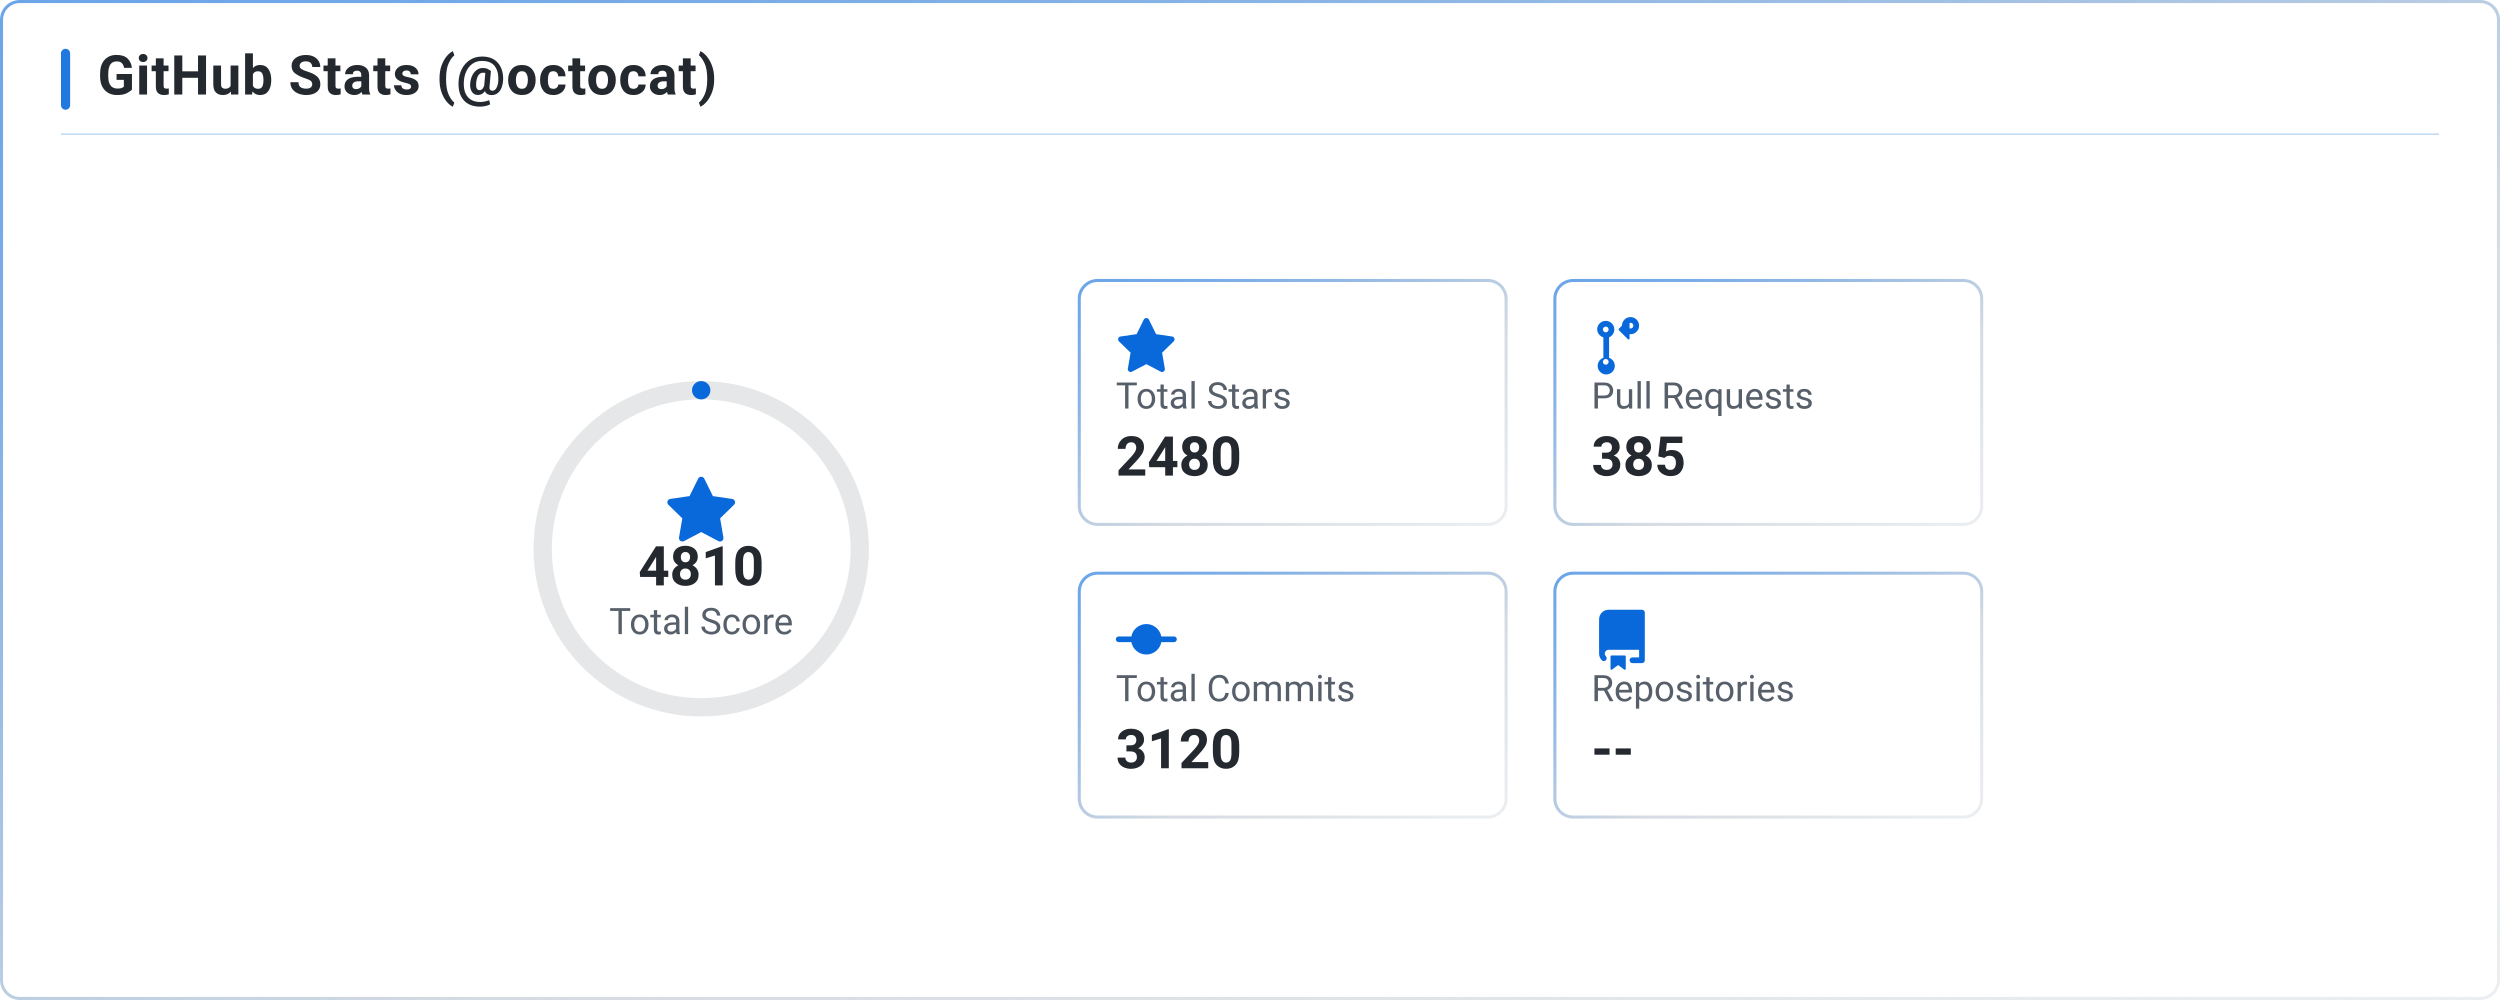
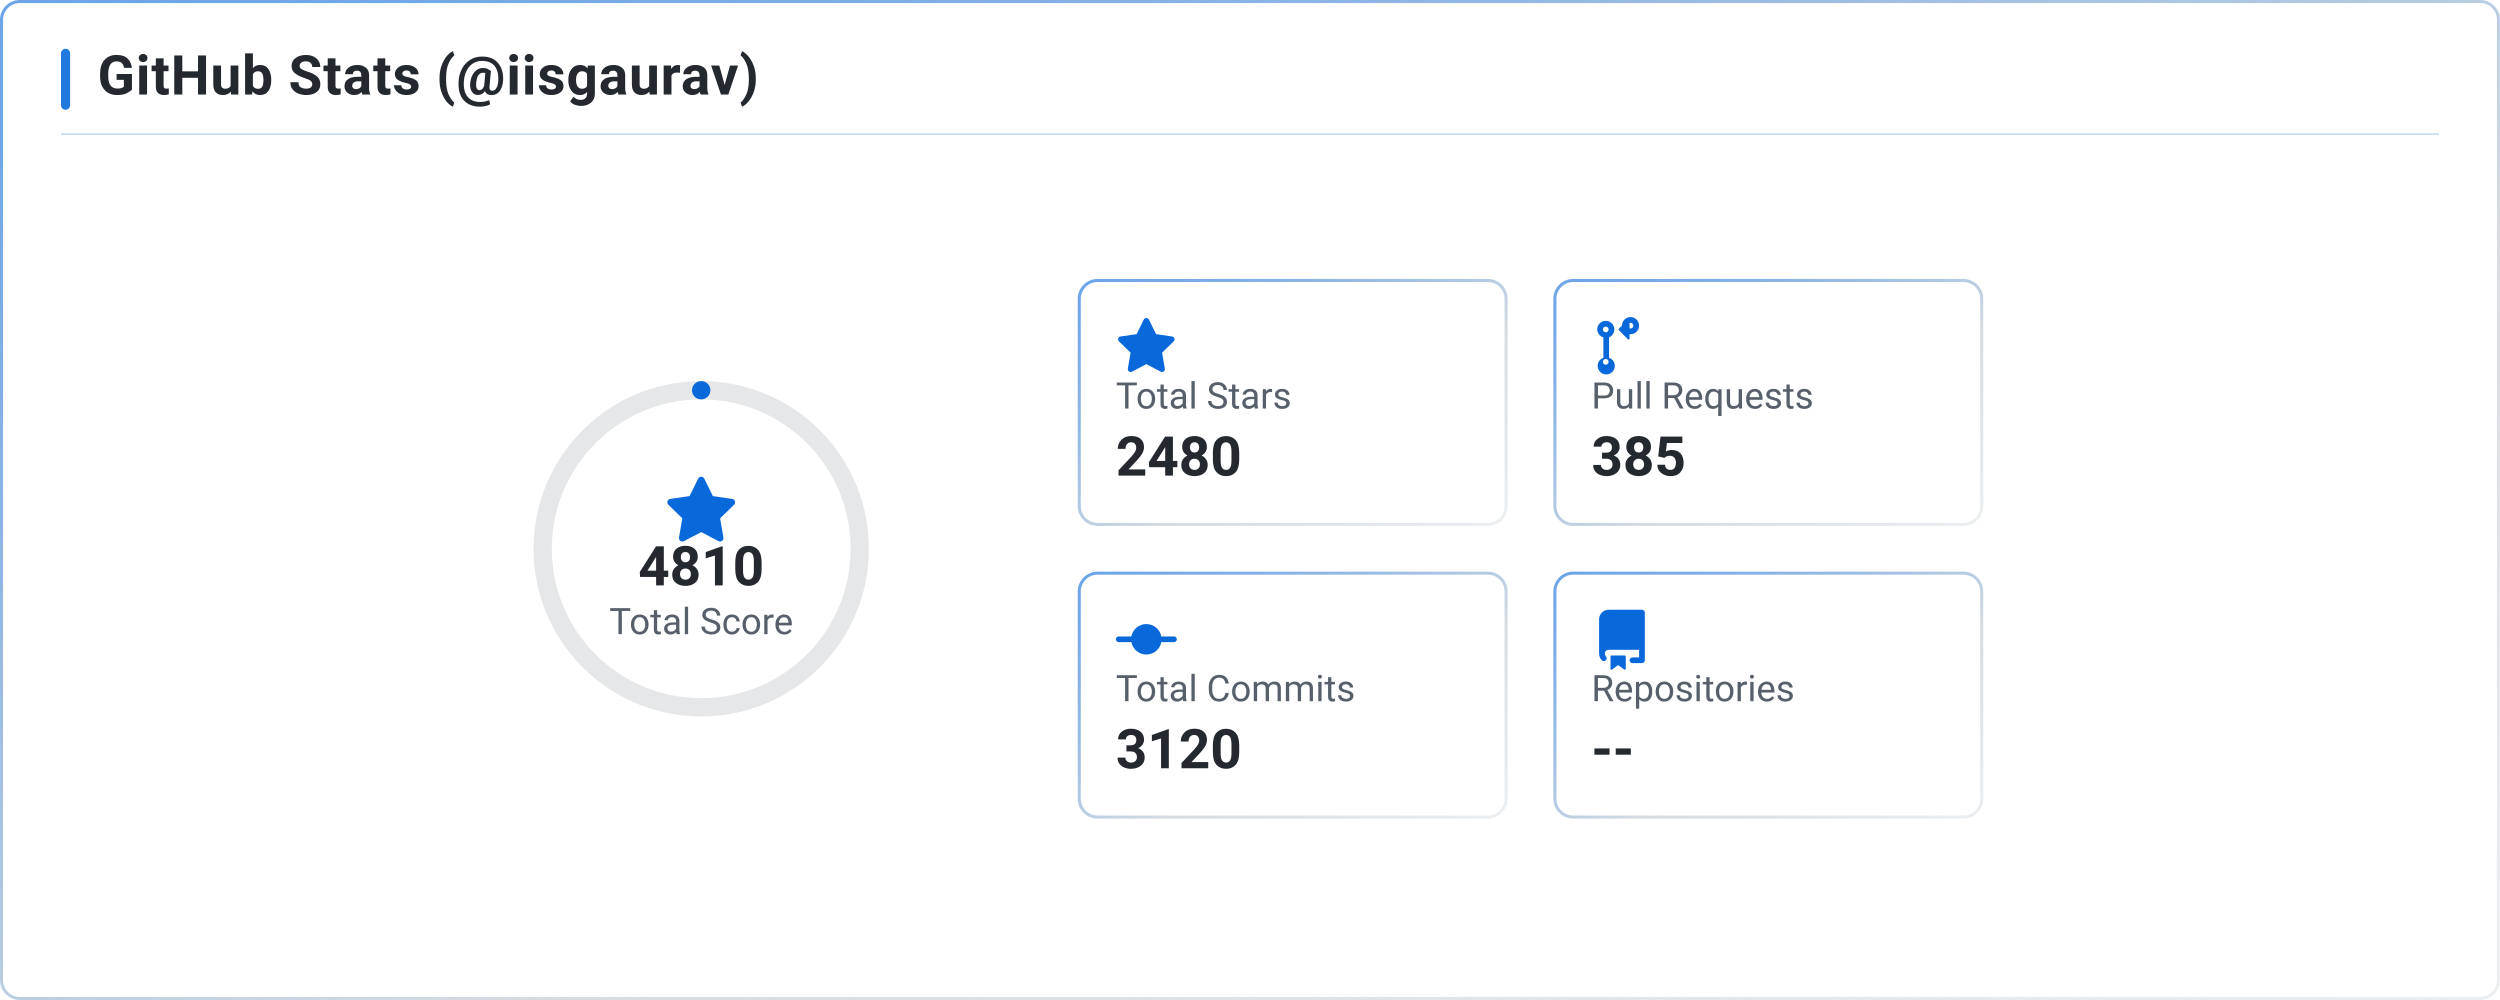
<svg xmlns="http://www.w3.org/2000/svg" width="820" height="328" viewBox="0 0 820 328" role="img">
  <defs>
    <linearGradient id="pf-progress-grad" x1="0%" y1="0%" x2="100%" y2="0%">
      <stop offset="0%" stop-color="#0969DA" stop-opacity="0.75" />
      <stop offset="70%" stop-color="#0969DA" />
      <stop offset="100%" stop-color="#8250DF" stop-opacity="0.9" />
    </linearGradient>
    <linearGradient id="pf-card-border" x1="0%" y1="0%" x2="100%" y2="100%">
      <stop offset="0%" stop-color="#0969DA" stop-opacity="0.6" />
      <stop offset="60%" stop-color="#D0D7DE" stop-opacity="0.9" />
      <stop offset="100%" stop-color="#D0D7DE" stop-opacity="0.4" />
    </linearGradient>
    <linearGradient id="pf-card-bg" x1="0%" y1="0%" x2="0%" y2="100%">
      <stop offset="0%" stop-color="transparent" stop-opacity="0.95" />
      <stop offset="100%" stop-color="transparent" stop-opacity="0.8" />
    </linearGradient>
    <linearGradient id="pf-card-gradient" x1="0%" y1="0%" x2="100%" y2="0%">
      <stop offset="0%" stop-color="#3b0918" />
      <stop offset="50%" stop-color="#1e1333" />
      <stop offset="100%" stop-color="#091629" />
    </linearGradient>
    <linearGradient id="pf-track-bg" x1="0%" y1="0%" x2="100%" y2="0%">
      <stop offset="0%" stop-color="#57606A" stop-opacity="0.15" />
      <stop offset="100%" stop-color="#57606A" stop-opacity="0.08" />
    </linearGradient>
    <linearGradient id="pf-badge-0" x1="0%" y1="0%" x2="100%" y2="100%">
      <stop offset="0%" stop-color="#3B82F6" stop-opacity="0.25" />
      <stop offset="100%" stop-color="#3B82F6" stop-opacity="0.1" />
    </linearGradient>
    <linearGradient id="pf-badge-1" x1="0%" y1="0%" x2="100%" y2="100%">
      <stop offset="0%" stop-color="#10B981" stop-opacity="0.25" />
      <stop offset="100%" stop-color="#10B981" stop-opacity="0.1" />
    </linearGradient>
    <linearGradient id="pf-badge-2" x1="0%" y1="0%" x2="100%" y2="100%">
      <stop offset="0%" stop-color="#8B5CF6" stop-opacity="0.25" />
      <stop offset="100%" stop-color="#8B5CF6" stop-opacity="0.1" />
    </linearGradient>
    <linearGradient id="pf-badge-3" x1="0%" y1="0%" x2="100%" y2="100%">
      <stop offset="0%" stop-color="#F59E0B" stop-opacity="0.25" />
      <stop offset="100%" stop-color="#F59E0B" stop-opacity="0.1" />
    </linearGradient>
    <linearGradient id="pf-badge-4" x1="0%" y1="0%" x2="100%" y2="100%">
      <stop offset="0%" stop-color="#EF4444" stop-opacity="0.25" />
      <stop offset="100%" stop-color="#EF4444" stop-opacity="0.1" />
    </linearGradient>
    <linearGradient id="pf-badge-5" x1="0%" y1="0%" x2="100%" y2="100%">
      <stop offset="0%" stop-color="#06B6D4" stop-opacity="0.25" />
      <stop offset="100%" stop-color="#06B6D4" stop-opacity="0.1" />
    </linearGradient>
    <linearGradient id="pf-badge-6" x1="0%" y1="0%" x2="100%" y2="100%">
      <stop offset="0%" stop-color="#EC4899" stop-opacity="0.25" />
      <stop offset="100%" stop-color="#EC4899" stop-opacity="0.1" />
    </linearGradient>
    <linearGradient id="pf-badge-7" x1="0%" y1="0%" x2="100%" y2="100%">
      <stop offset="0%" stop-color="#84CC16" stop-opacity="0.25" />
      <stop offset="100%" stop-color="#84CC16" stop-opacity="0.1" />
    </linearGradient>
  </defs>
  <svg x="0" y="0" width="820" height="328" viewBox="0 0 820 328" fill="none" role="group">
    <rect x="0.5" y="0.5" width="819" height="327" fill="url(#pf-card-bg)" stroke="url(#pf-card-border)" stroke-width="1" rx="6" />
    <rect x="20" y="16" width="3" height="20" rx="1.5" fill="#0969DA" opacity="0.9" />
-     <text x="32" y="31" font-family="system-ui, -apple-system, BlinkMacSystemFont, 'Segoe UI', Roboto, Helvetica, Arial, sans-serif" font-size="18" font-weight="700" fill="#24292F" letter-spacing="0.3">GitHub Stats (@octocat)</text>
+     <text x="32" y="31" font-family="system-ui, -apple-system, BlinkMacSystemFont, 'Segoe UI', Roboto, Helvetica, Arial, sans-serif" font-size="18" font-weight="700" fill="#24292F" letter-spacing="0.3">GitHub Stats (@iisgaurav)</text>
    <line x1="20" y1="44" x2="800" y2="44" stroke="#0969DA" stroke-width="0.5" stroke-opacity="0.25" />
    <g>
      <circle cx="230.0" cy="180.0" r="52.0" fill="none" stroke="#57606A" stroke-width="6" stroke-opacity="0.15" />
      <circle cx="230.0" cy="180.0" r="52.0" fill="none" stroke="#0969DA" stroke-width="6" stroke-dasharray="326.725" stroke-dashoffset="326.725" transform="rotate(-90 230.0 180.0)" stroke-linecap="round">
        <animate attributeName="stroke-dashoffset" from="326.725" to="0.0" dur="1s" fill="freeze" calcMode="spline" keySplines="0.4 0 0.2 1" />
      </circle>
      <svg x="218.0" y="156.0" width="24" height="24" viewBox="0 0 16 16" fill="#0969DA">
        <path d="M8 .25a.75.75 0 01.673.418l1.882 3.815 4.21.612a.75.75 0 01.416 1.279l-3.046 2.97.719 4.192a.75.75 0 01-1.088.791L8 12.347l-3.766 1.98a.75.75 0 01-1.088-.79l.72-4.194L.818 6.374a.75.75 0 01.416-1.28l4.21-.611L7.327.668A.75.75 0 018 .25z" />
      </svg>
      <text x="230.0" y="192.0" font-family="system-ui, -apple-system, BlinkMacSystemFont, 'Segoe UI', Roboto, Helvetica, Arial, sans-serif" font-size="18" font-weight="700" fill="#24292F" text-anchor="middle">4810</text>
      <text x="230.0" y="208.0" font-family="system-ui, -apple-system, BlinkMacSystemFont, 'Segoe UI', Roboto, Helvetica, Arial, sans-serif" font-size="12" fill="#57606A" text-anchor="middle">Total Score</text>
    </g>
    <g>
      <rect x="354" y="92" width="140" height="80" fill="url(#pf-card-bg)" stroke="url(#pf-card-border)" stroke-width="1" rx="6" />
      <svg x="366" y="104" width="20" height="20" viewBox="0 0 16 16" fill="#0969DA">
        <path d="M8 .25a.75.75 0 01.673.418l1.882 3.815 4.21.612a.75.75 0 01.416 1.279l-3.046 2.97.719 4.192a.75.75 0 01-1.088.791L8 12.347l-3.766 1.98a.75.75 0 01-1.088-.79l.72-4.194L.818 6.374a.75.75 0 01.416-1.28l4.21-.611L7.327.668A.75.75 0 018 .25z" />
      </svg>
      <text x="366" y="156" font-family="system-ui, -apple-system, BlinkMacSystemFont, 'Segoe UI', Roboto, Helvetica, Arial, sans-serif" font-size="18" font-weight="700" fill="#24292F">2480</text>
      <text x="366" y="134" font-family="system-ui, -apple-system, BlinkMacSystemFont, 'Segoe UI', Roboto, Helvetica, Arial, sans-serif" font-size="12" fill="#57606A">Total Stars</text>
    </g>
    <g>
      <rect x="510" y="92" width="140" height="80" fill="url(#pf-card-bg)" stroke="url(#pf-card-border)" stroke-width="1" rx="6" />
      <svg x="522" y="104" width="20" height="20" viewBox="0 0 16 16" fill="#0969DA">
        <path d="M7.177 3.073L9.573.677A.25.25 0 0110 .854v4.792a.25.25 0 01-.427.177L7.177 3.427a.25.25 0 010-.354zM3.75 2.5a.75.75 0 100 1.5.75.75 0 000-1.5zm-2.25.75a2.25 2.25 0 113.125 2.066v5.368a2.25 2.25 0 11-1.5 0V5.316A2.25 2.25 0 011.5 3.25zm2.25 9.25a.75.75 0 100-1.5.75.75 0 000 1.5zm6.5-12.5a2.25 2.25 0 110 4.5 2.25 2.25 0 010-4.5zm0 1.5a.75.75 0 100 1.5.75.75 0 000-1.5z" />
      </svg>
      <text x="522" y="156" font-family="system-ui, -apple-system, BlinkMacSystemFont, 'Segoe UI', Roboto, Helvetica, Arial, sans-serif" font-size="18" font-weight="700" fill="#24292F">385</text>
      <text x="522" y="134" font-family="system-ui, -apple-system, BlinkMacSystemFont, 'Segoe UI', Roboto, Helvetica, Arial, sans-serif" font-size="12" fill="#57606A">Pull Requests</text>
    </g>
    <g>
      <rect x="354" y="188" width="140" height="80" fill="url(#pf-card-bg)" stroke="url(#pf-card-border)" stroke-width="1" rx="6" />
      <svg x="366" y="200" width="20" height="20" viewBox="0 0 16 16" fill="#0969DA">
        <path d="M10.5 7.75a2.5 2.5 0 11-5 0 2.5 2.5 0 015 0zm1.43.75a4.002 4.002 0 01-7.86 0H.75a.75.75 0 110-1.5h3.32a4.001 4.001 0 017.86 0h3.32a.75.75 0 110 1.5h-3.32z" />
      </svg>
      <text x="366" y="252" font-family="system-ui, -apple-system, BlinkMacSystemFont, 'Segoe UI', Roboto, Helvetica, Arial, sans-serif" font-size="18" font-weight="700" fill="#24292F">3120</text>
      <text x="366" y="230" font-family="system-ui, -apple-system, BlinkMacSystemFont, 'Segoe UI', Roboto, Helvetica, Arial, sans-serif" font-size="12" fill="#57606A">Total Commits</text>
    </g>
    <g>
      <rect x="510" y="188" width="140" height="80" fill="url(#pf-card-bg)" stroke="url(#pf-card-border)" stroke-width="1" rx="6" />
      <svg x="522" y="200" width="20" height="20" viewBox="0 0 16 16" fill="#0969DA">
        <path d="M2 2.5A2.5 2.5 0 014.5 0h8.75a.75.75 0 01.75.75v12.5a.75.75 0 01-.75.75h-2.5a.75.75 0 110-1.5h1.75v-2h-8a1 1 0 00-.714 1.7.75.75 0 01-1.072 1.05A2.495 2.495 0 012 11.5v-9zm10.5-1V9h-8c-.356 0-.694.074-1 .208V2.5a1 1 0 011-1h8zM5 12.25v3.25a.25.25 0 00.4.2l1.45-1.087a.25.25 0 01.3 0L8.6 15.7a.25.25 0 00.4-.2v-3.25a.25.25 0 00-.25-.25h-3.5a.25.25 0 00-.25.25z" />
      </svg>
      <text x="522" y="252" font-family="system-ui, -apple-system, BlinkMacSystemFont, 'Segoe UI', Roboto, Helvetica, Arial, sans-serif" font-size="18" font-weight="700" fill="#24292F">--</text>
      <text x="522" y="230" font-family="system-ui, -apple-system, BlinkMacSystemFont, 'Segoe UI', Roboto, Helvetica, Arial, sans-serif" font-size="12" fill="#57606A">Repositories</text>
    </g>
  </svg>
</svg>
